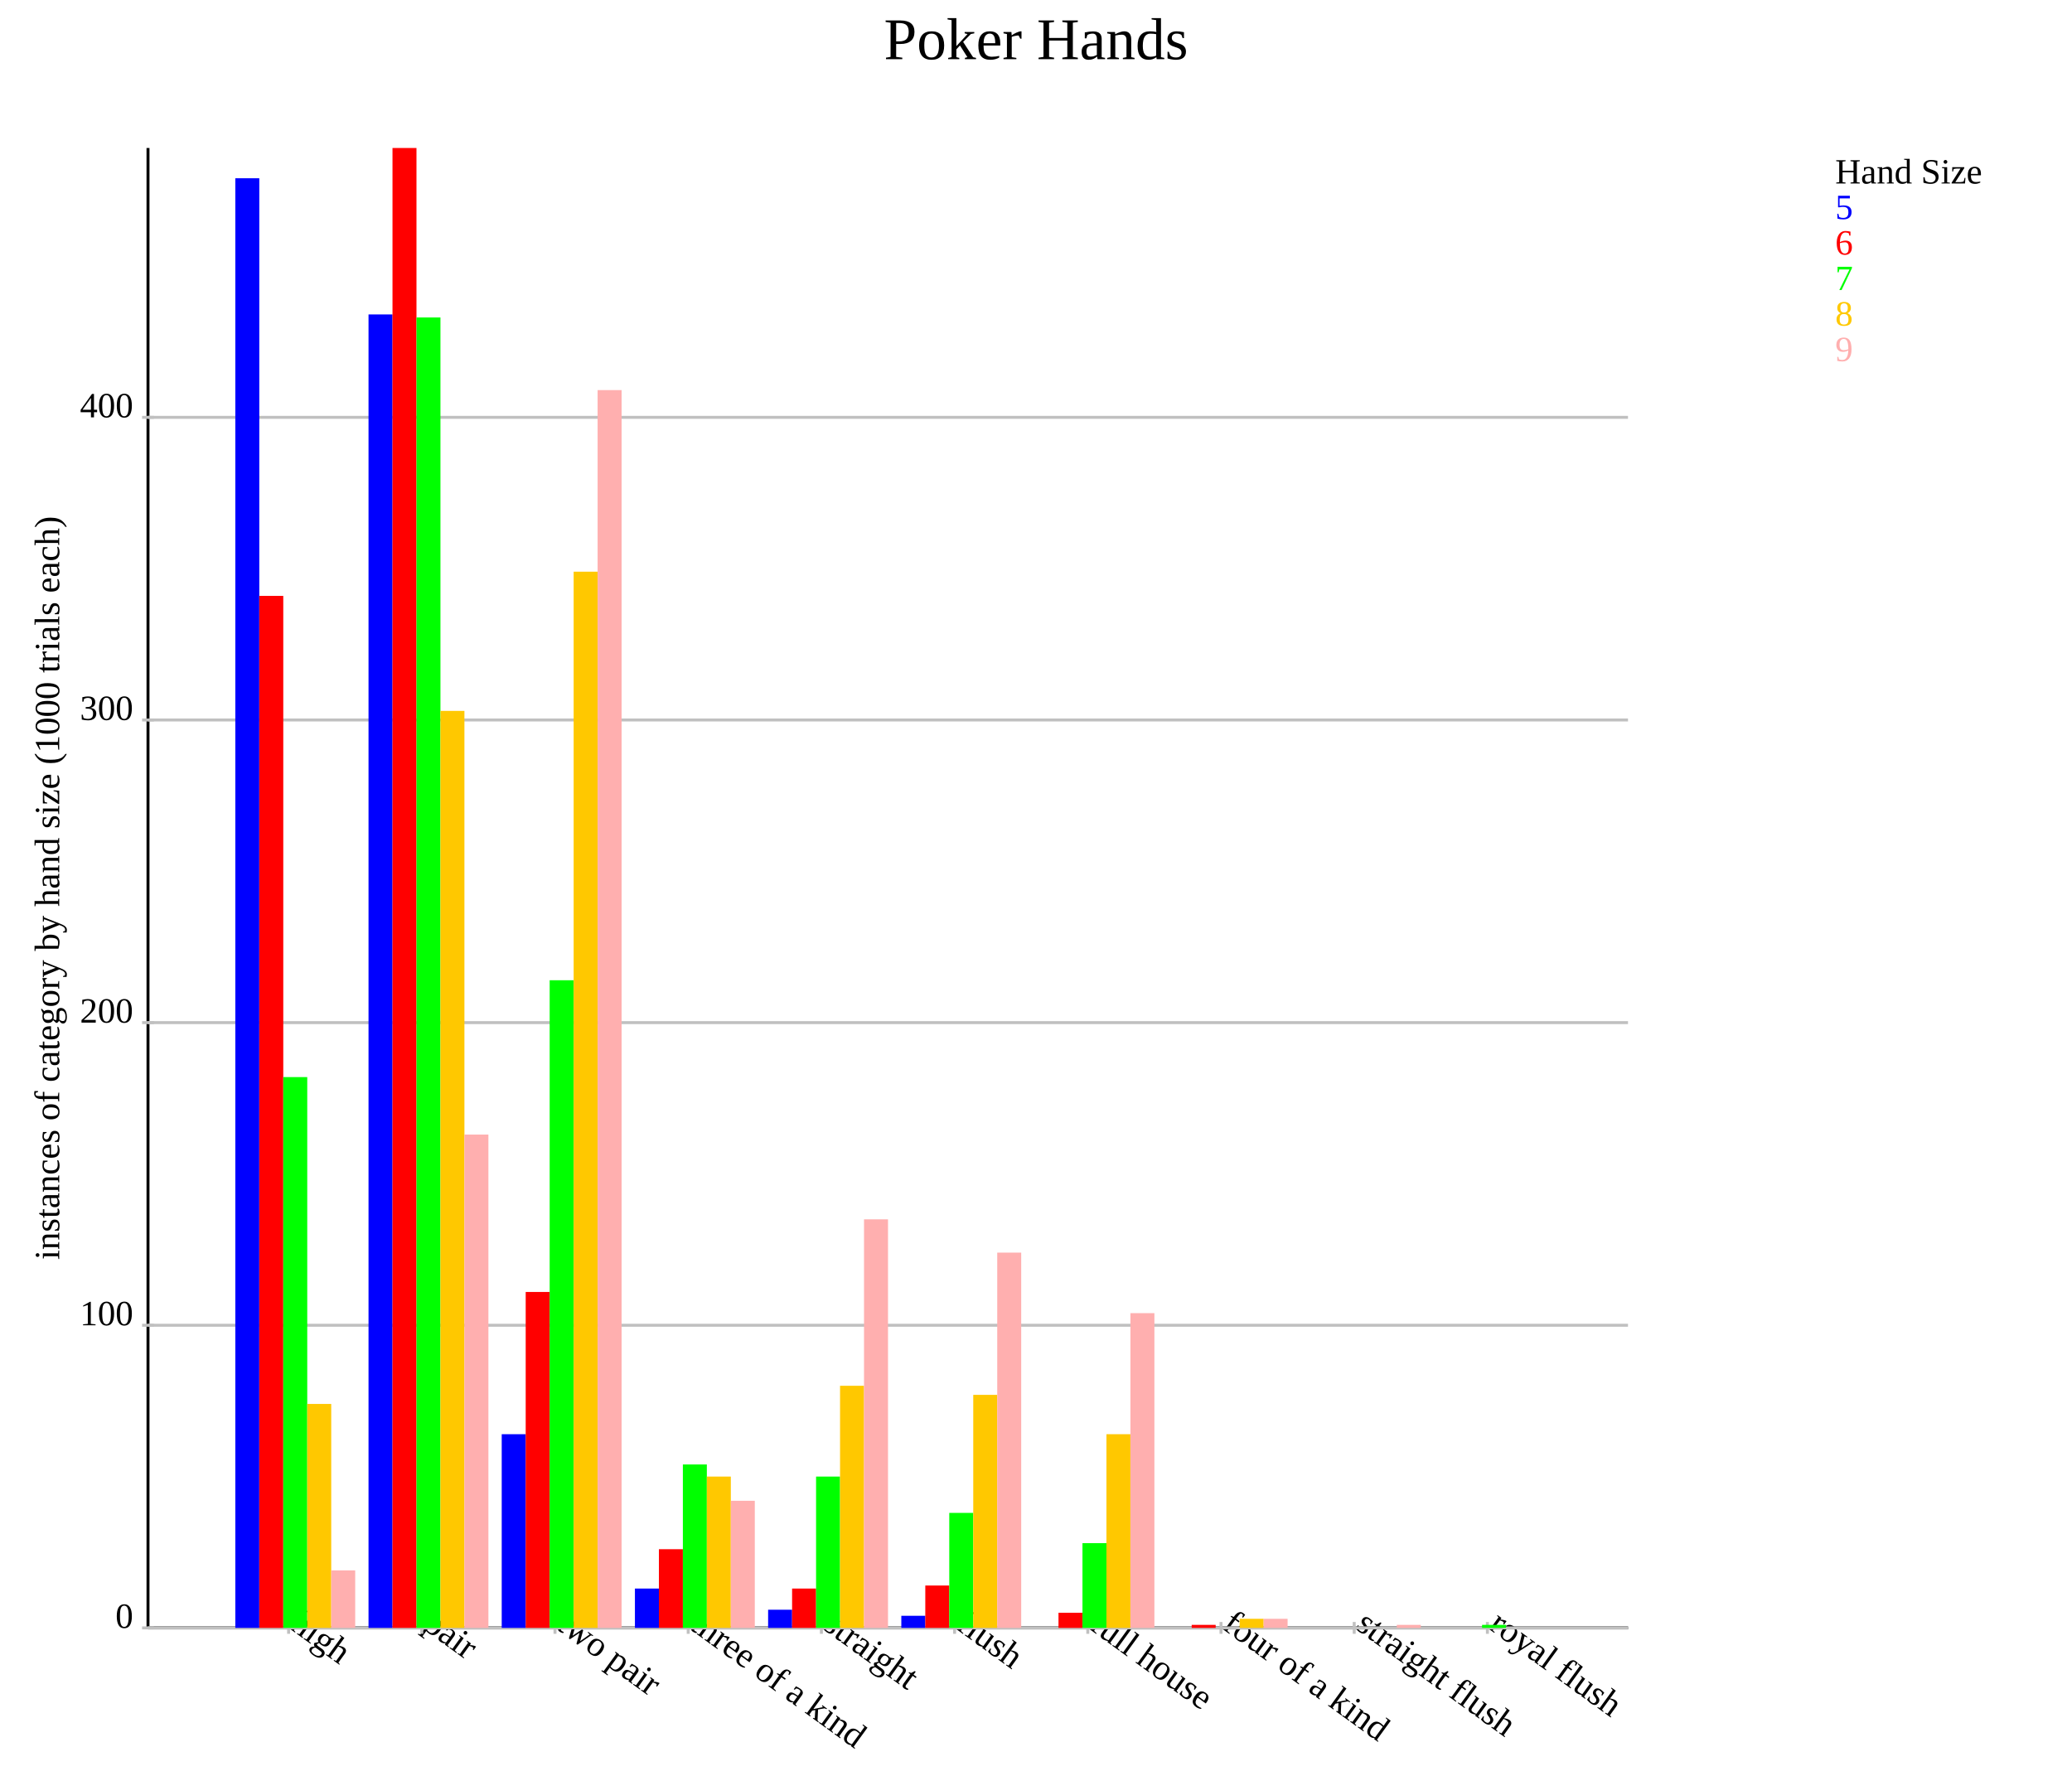
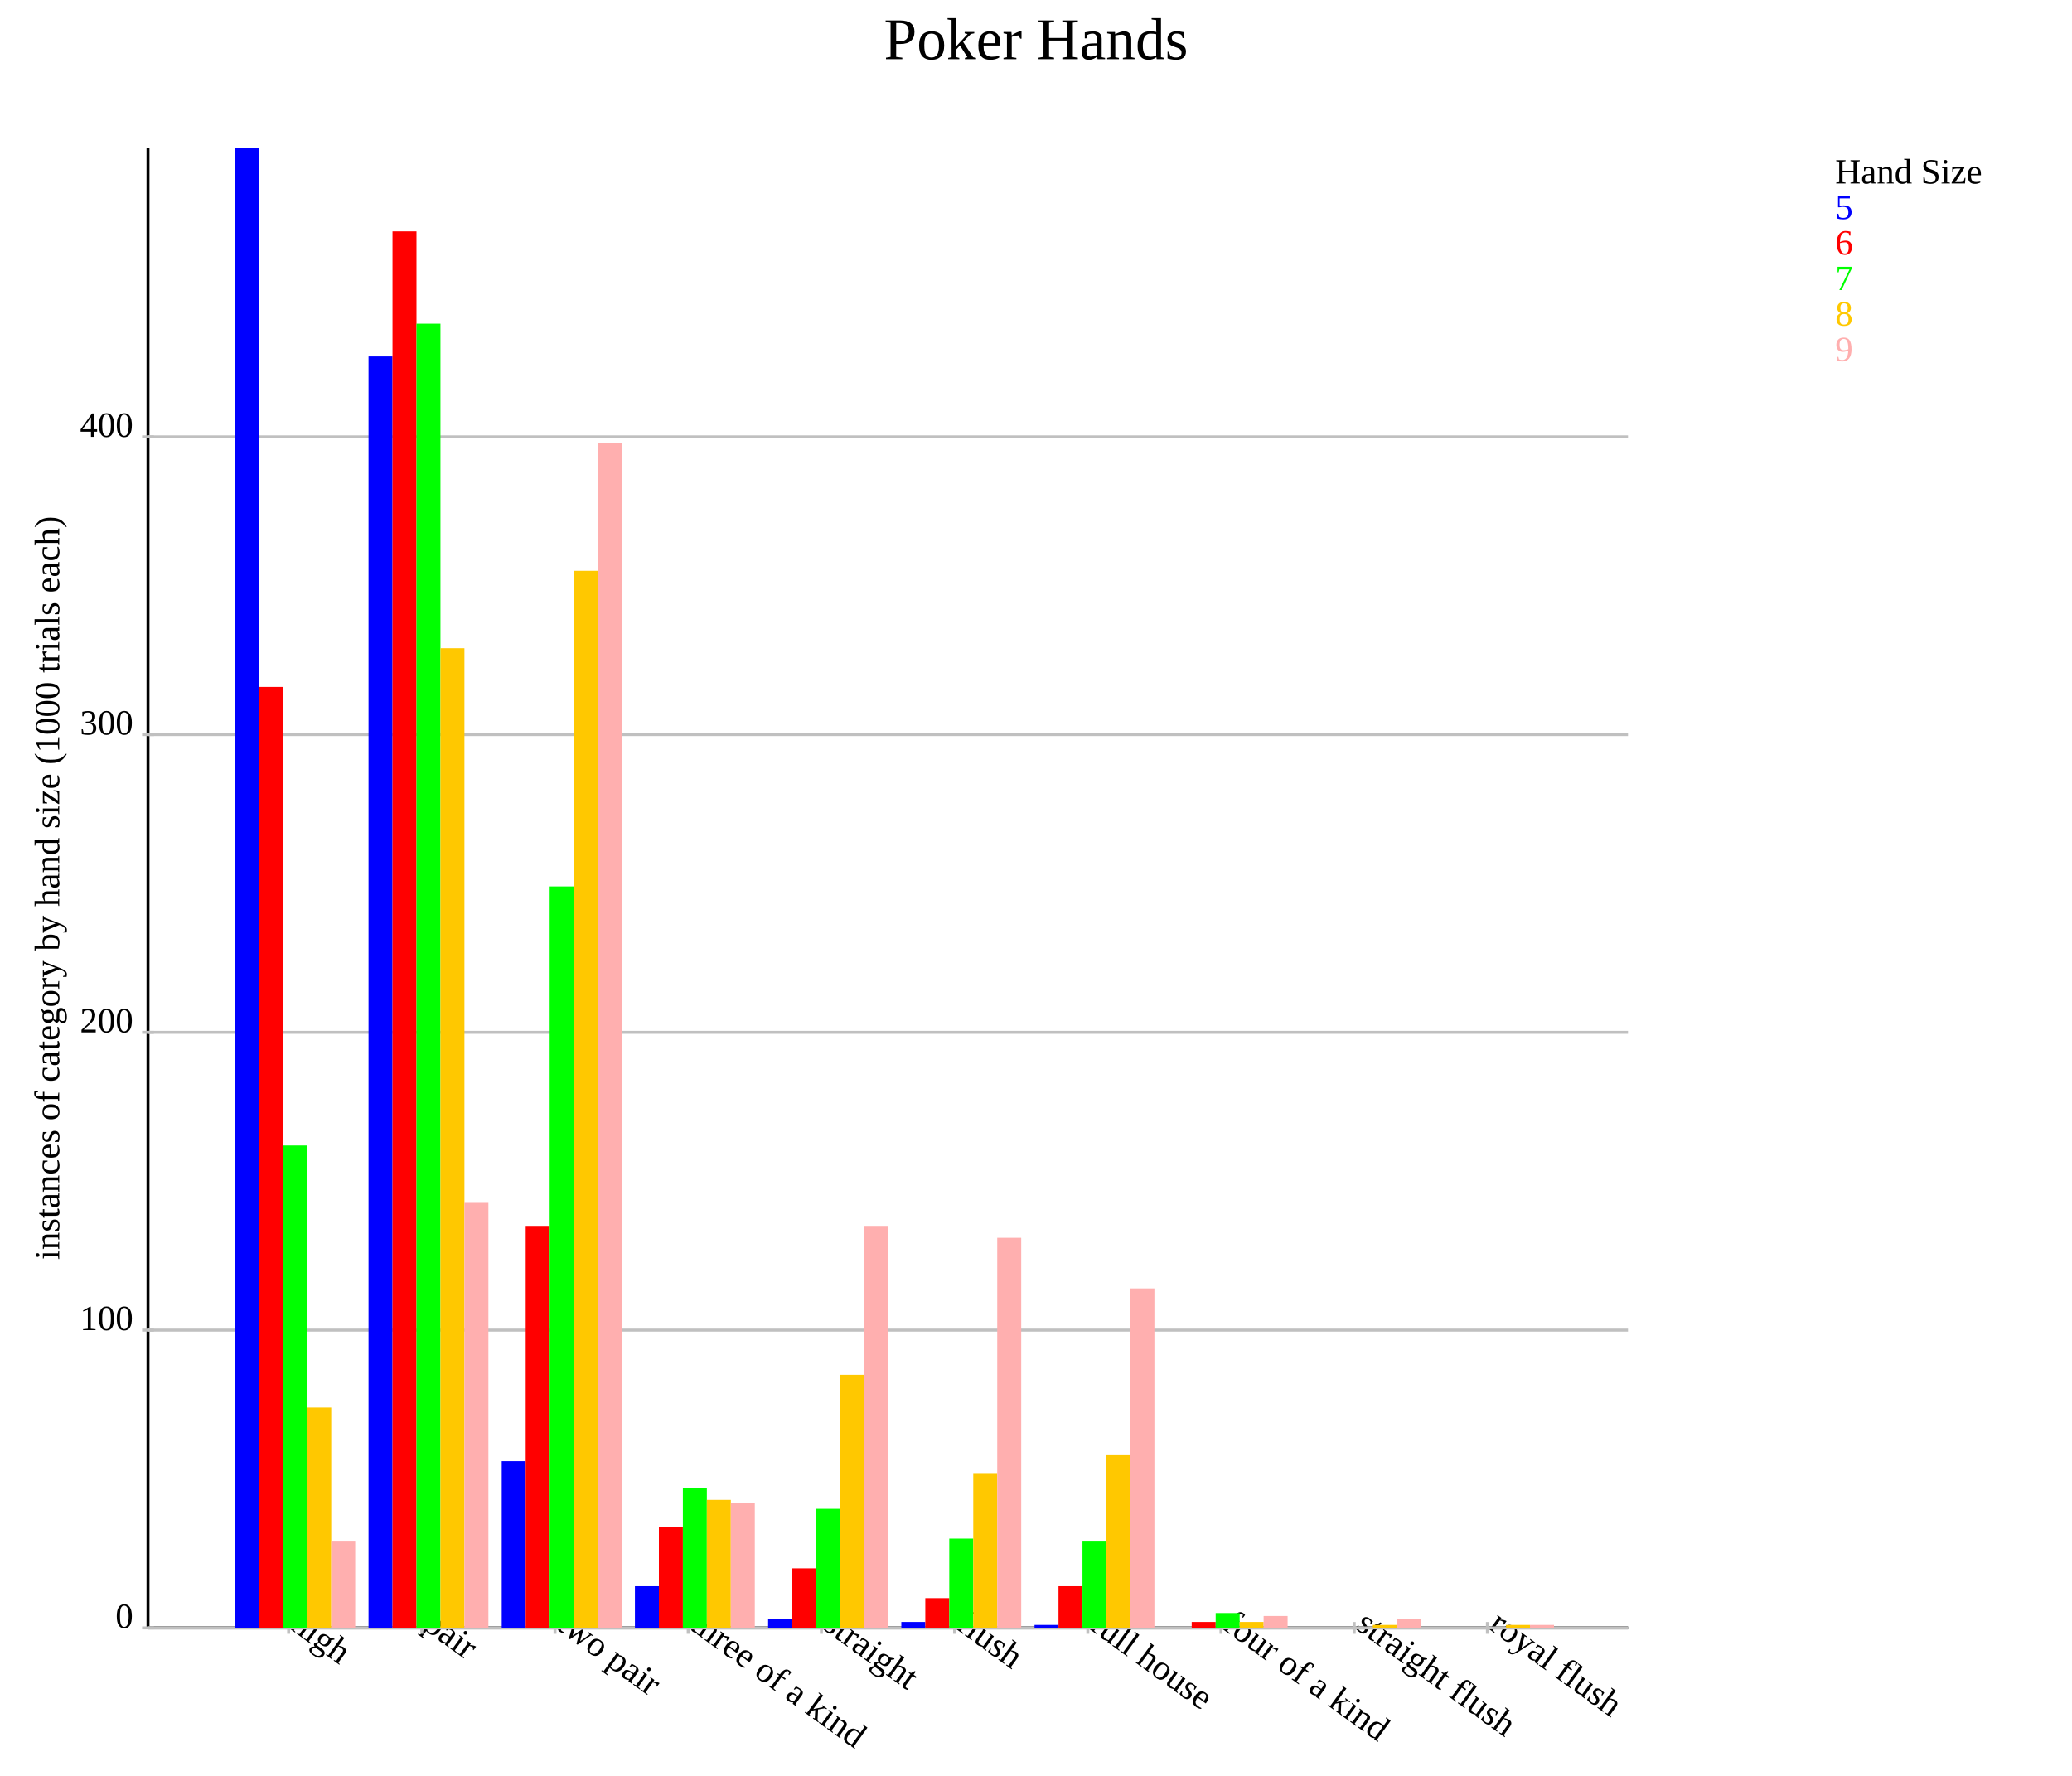
<svg xmlns="http://www.w3.org/2000/svg" version="1.1" width="700.0" height="600.0">
  <line x1="50.0" y1="550.0" x2="550.0" y2="550.0" stroke="rgb(0,0,0)" stroke-width="1" />
  <line x1="50.0" y1="550.0" x2="50.0" y2="50.0" stroke="rgb(0,0,0)" stroke-width="1" />
  <text text-anchor="start" alignment-baseline="hanging" x="97.5" y="550.0" transform="rotate(36.0,97.5,550.0)" fill="rgb(0,0,0)" font-size="12.0">high</text>
  <line x1="97.5" y1="548.0" x2="97.5" y2="552.0" stroke="rgb(192,192,192)" stroke-width="1" />
  <text text-anchor="start" alignment-baseline="hanging" x="142.5" y="550.0" transform="rotate(36.0,142.5,550.0)" fill="rgb(0,0,0)" font-size="12.0">pair</text>
  <line x1="142.5" y1="548.0" x2="142.5" y2="552.0" stroke="rgb(192,192,192)" stroke-width="1" />
  <text text-anchor="start" alignment-baseline="hanging" x="187.5" y="550.0" transform="rotate(36.0,187.5,550.0)" fill="rgb(0,0,0)" font-size="12.0">two pair</text>
  <line x1="187.5" y1="548.0" x2="187.5" y2="552.0" stroke="rgb(192,192,192)" stroke-width="1" />
  <text text-anchor="start" alignment-baseline="hanging" x="232.5" y="550.0" transform="rotate(36.0,232.5,550.0)" fill="rgb(0,0,0)" font-size="12.0">three of a kind</text>
  <line x1="232.5" y1="548.0" x2="232.5" y2="552.0" stroke="rgb(192,192,192)" stroke-width="1" />
  <text text-anchor="start" alignment-baseline="hanging" x="277.5" y="550.0" transform="rotate(36.0,277.5,550.0)" fill="rgb(0,0,0)" font-size="12.0">straight</text>
  <line x1="277.5" y1="548.0" x2="277.5" y2="552.0" stroke="rgb(192,192,192)" stroke-width="1" />
  <text text-anchor="start" alignment-baseline="hanging" x="322.5" y="550.0" transform="rotate(36.0,322.5,550.0)" fill="rgb(0,0,0)" font-size="12.0">flush</text>
  <line x1="322.5" y1="548.0" x2="322.5" y2="552.0" stroke="rgb(192,192,192)" stroke-width="1" />
  <text text-anchor="start" alignment-baseline="hanging" x="367.5" y="550.0" transform="rotate(36.0,367.5,550.0)" fill="rgb(0,0,0)" font-size="12.0">full house</text>
  <line x1="367.5" y1="548.0" x2="367.5" y2="552.0" stroke="rgb(192,192,192)" stroke-width="1" />
  <text text-anchor="start" alignment-baseline="hanging" x="412.5" y="550.0" transform="rotate(36.0,412.5,550.0)" fill="rgb(0,0,0)" font-size="12.0">four of a kind</text>
  <line x1="412.5" y1="548.0" x2="412.5" y2="552.0" stroke="rgb(192,192,192)" stroke-width="1" />
  <text text-anchor="start" alignment-baseline="hanging" x="457.5" y="550.0" transform="rotate(36.0,457.5,550.0)" fill="rgb(0,0,0)" font-size="12.0">straight flush</text>
  <line x1="457.5" y1="548.0" x2="457.5" y2="552.0" stroke="rgb(192,192,192)" stroke-width="1" />
  <text text-anchor="start" alignment-baseline="hanging" x="502.5" y="550.0" transform="rotate(36.0,502.5,550.0)" fill="rgb(0,0,0)" font-size="12.0">royal flush</text>
  <line x1="502.5" y1="548.0" x2="502.5" y2="552.0" stroke="rgb(192,192,192)" stroke-width="1" />
  <line x1="50.0" y1="550.0" x2="550.0" y2="550.0" stroke="rgb(192,192,192)" stroke-width="1" />
  <text text-anchor="end" alignment-baseline="middle" x="45.0" y="550.0" font-size="12.0">0</text>
  <line x1="48.0" y1="550.0" x2="52.0" y2="550.0" stroke="rgb(192,192,192)" stroke-width="1" />
-   <line x1="50.0" y1="447.751" x2="550.0" y2="447.751" stroke="rgb(192,192,192)" stroke-width="1" />
-   <text text-anchor="end" alignment-baseline="middle" x="45.0" y="447.751" font-size="12.0">100</text>
-   <line x1="48.0" y1="447.751" x2="52.0" y2="447.751" stroke="rgb(192,192,192)" stroke-width="1" />
-   <line x1="50.0" y1="345.501" x2="550.0" y2="345.501" stroke="rgb(192,192,192)" stroke-width="1" />
-   <text text-anchor="end" alignment-baseline="middle" x="45.0" y="345.501" font-size="12.0">200</text>
-   <line x1="48.0" y1="345.501" x2="52.0" y2="345.501" stroke="rgb(192,192,192)" stroke-width="1" />
-   <line x1="50.0" y1="243.252" x2="550.0" y2="243.252" stroke="rgb(192,192,192)" stroke-width="1" />
-   <text text-anchor="end" alignment-baseline="middle" x="45.0" y="243.252" font-size="12.0">300</text>
-   <line x1="48.0" y1="243.252" x2="52.0" y2="243.252" stroke="rgb(192,192,192)" stroke-width="1" />
-   <line x1="50.0" y1="141.002" x2="550.0" y2="141.002" stroke="rgb(192,192,192)" stroke-width="1" />
-   <text text-anchor="end" alignment-baseline="middle" x="45.0" y="141.002" font-size="12.0">400</text>
-   <line x1="48.0" y1="141.002" x2="52.0" y2="141.002" stroke="rgb(192,192,192)" stroke-width="1" />
-   <rect x="79.5" y="60.225" width="8.1" height="489.775" fill="rgb(0,0,255)" stroke-width="1" />
-   <rect x="124.5" y="106.237" width="8.1" height="443.763" fill="rgb(0,0,255)" stroke-width="1" />
-   <rect x="169.5" y="484.56" width="8.1" height="65.44" fill="rgb(0,0,255)" stroke-width="1" />
-   <rect x="214.5" y="536.708" width="8.1" height="13.292" fill="rgb(0,0,255)" stroke-width="1" />
-   <rect x="259.5" y="543.865" width="8.1" height="6.135" fill="rgb(0,0,255)" stroke-width="1" />
-   <rect x="304.5" y="545.91" width="8.1" height="4.09" fill="rgb(0,0,255)" stroke-width="1" />
-   <rect x="349.5" y="550.0" width="8.1" height="0.0" fill="rgb(0,0,255)" stroke-width="1" />
+   <line x1="50.0" y1="449.396" x2="550.0" y2="449.396" stroke="rgb(192,192,192)" stroke-width="1" />
+   <text text-anchor="end" alignment-baseline="middle" x="45.0" y="449.396" font-size="12.0">100</text>
+   <line x1="48.0" y1="449.396" x2="52.0" y2="449.396" stroke="rgb(192,192,192)" stroke-width="1" />
+   <line x1="50.0" y1="348.793" x2="550.0" y2="348.793" stroke="rgb(192,192,192)" stroke-width="1" />
+   <text text-anchor="end" alignment-baseline="middle" x="45.0" y="348.793" font-size="12.0">200</text>
+   <line x1="48.0" y1="348.793" x2="52.0" y2="348.793" stroke="rgb(192,192,192)" stroke-width="1" />
+   <line x1="50.0" y1="248.189" x2="550.0" y2="248.189" stroke="rgb(192,192,192)" stroke-width="1" />
+   <text text-anchor="end" alignment-baseline="middle" x="45.0" y="248.189" font-size="12.0">300</text>
+   <line x1="48.0" y1="248.189" x2="52.0" y2="248.189" stroke="rgb(192,192,192)" stroke-width="1" />
+   <line x1="50.0" y1="147.586" x2="550.0" y2="147.586" stroke="rgb(192,192,192)" stroke-width="1" />
+   <text text-anchor="end" alignment-baseline="middle" x="45.0" y="147.586" font-size="12.0">400</text>
+   <line x1="48.0" y1="147.586" x2="52.0" y2="147.586" stroke="rgb(192,192,192)" stroke-width="1" />
+   <rect x="79.5" y="50.0" width="8.1" height="500.0" fill="rgb(0,0,255)" stroke-width="1" />
+   <rect x="124.5" y="120.423" width="8.1" height="429.577" fill="rgb(0,0,255)" stroke-width="1" />
+   <rect x="169.5" y="493.662" width="8.1" height="56.338" fill="rgb(0,0,255)" stroke-width="1" />
+   <rect x="214.5" y="535.915" width="8.1" height="14.085" fill="rgb(0,0,255)" stroke-width="1" />
+   <rect x="259.5" y="546.982" width="8.1" height="3.018" fill="rgb(0,0,255)" stroke-width="1" />
+   <rect x="304.5" y="547.988" width="8.1" height="2.012" fill="rgb(0,0,255)" stroke-width="1" />
+   <rect x="349.5" y="548.994" width="8.1" height="1.006" fill="rgb(0,0,255)" stroke-width="1" />
  <rect x="394.5" y="550.0" width="8.1" height="0.0" fill="rgb(0,0,255)" stroke-width="1" />
  <rect x="439.5" y="550.0" width="8.1" height="0.0" fill="rgb(0,0,255)" stroke-width="1" />
  <rect x="484.5" y="550.0" width="8.1" height="0.0" fill="rgb(0,0,255)" stroke-width="1" />
-   <rect x="87.6" y="201.329" width="8.1" height="348.671" fill="rgb(255,0,0)" stroke-width="1" />
-   <rect x="132.6" y="50.0" width="8.1" height="500.0" fill="rgb(255,0,0)" stroke-width="1" />
-   <rect x="177.6" y="436.503" width="8.1" height="113.497" fill="rgb(255,0,0)" stroke-width="1" />
-   <rect x="222.6" y="523.415" width="8.1" height="26.585" fill="rgb(255,0,0)" stroke-width="1" />
-   <rect x="267.6" y="536.708" width="8.1" height="13.292" fill="rgb(255,0,0)" stroke-width="1" />
-   <rect x="312.6" y="535.685" width="8.1" height="14.315" fill="rgb(255,0,0)" stroke-width="1" />
-   <rect x="357.6" y="544.888" width="8.1" height="5.112" fill="rgb(255,0,0)" stroke-width="1" />
-   <rect x="402.6" y="548.978" width="8.1" height="1.022" fill="rgb(255,0,0)" stroke-width="1" />
+   <rect x="87.6" y="232.093" width="8.1" height="317.907" fill="rgb(255,0,0)" stroke-width="1" />
+   <rect x="132.6" y="78.169" width="8.1" height="471.831" fill="rgb(255,0,0)" stroke-width="1" />
+   <rect x="177.6" y="414.185" width="8.1" height="135.815" fill="rgb(255,0,0)" stroke-width="1" />
+   <rect x="222.6" y="515.795" width="8.1" height="34.205" fill="rgb(255,0,0)" stroke-width="1" />
+   <rect x="267.6" y="529.879" width="8.1" height="20.121" fill="rgb(255,0,0)" stroke-width="1" />
+   <rect x="312.6" y="539.94" width="8.1" height="10.06" fill="rgb(255,0,0)" stroke-width="1" />
+   <rect x="357.6" y="535.915" width="8.1" height="14.085" fill="rgb(255,0,0)" stroke-width="1" />
+   <rect x="402.6" y="547.988" width="8.1" height="2.012" fill="rgb(255,0,0)" stroke-width="1" />
  <rect x="447.6" y="550.0" width="8.1" height="0.0" fill="rgb(255,0,0)" stroke-width="1" />
  <rect x="492.6" y="550.0" width="8.1" height="0.0" fill="rgb(255,0,0)" stroke-width="1" />
-   <rect x="95.7" y="363.906" width="8.1" height="186.094" fill="rgb(0,255,0)" stroke-width="1" />
-   <rect x="140.7" y="107.26" width="8.1" height="442.74" fill="rgb(0,255,0)" stroke-width="1" />
-   <rect x="185.7" y="331.186" width="8.1" height="218.814" fill="rgb(0,255,0)" stroke-width="1" />
-   <rect x="230.7" y="494.785" width="8.1" height="55.215" fill="rgb(0,255,0)" stroke-width="1" />
-   <rect x="275.7" y="498.875" width="8.1" height="51.125" fill="rgb(0,255,0)" stroke-width="1" />
-   <rect x="320.7" y="511.145" width="8.1" height="38.855" fill="rgb(0,255,0)" stroke-width="1" />
-   <rect x="365.7" y="521.37" width="8.1" height="28.63" fill="rgb(0,255,0)" stroke-width="1" />
-   <rect x="410.7" y="550.0" width="8.1" height="0.0" fill="rgb(0,255,0)" stroke-width="1" />
+   <rect x="95.7" y="387.022" width="8.1" height="162.978" fill="rgb(0,255,0)" stroke-width="1" />
+   <rect x="140.7" y="109.356" width="8.1" height="440.644" fill="rgb(0,255,0)" stroke-width="1" />
+   <rect x="185.7" y="299.497" width="8.1" height="250.503" fill="rgb(0,255,0)" stroke-width="1" />
+   <rect x="230.7" y="502.716" width="8.1" height="47.284" fill="rgb(0,255,0)" stroke-width="1" />
+   <rect x="275.7" y="509.759" width="8.1" height="40.241" fill="rgb(0,255,0)" stroke-width="1" />
+   <rect x="320.7" y="519.819" width="8.1" height="30.181" fill="rgb(0,255,0)" stroke-width="1" />
+   <rect x="365.7" y="520.825" width="8.1" height="29.175" fill="rgb(0,255,0)" stroke-width="1" />
+   <rect x="410.7" y="544.97" width="8.1" height="5.03" fill="rgb(0,255,0)" stroke-width="1" />
  <rect x="455.7" y="550.0" width="8.1" height="0.0" fill="rgb(0,255,0)" stroke-width="1" />
-   <rect x="500.7" y="548.978" width="8.1" height="1.022" fill="rgb(0,255,0)" stroke-width="1" />
-   <rect x="103.8" y="474.335" width="8.1" height="75.665" fill="rgb(255,200,0)" stroke-width="1" />
-   <rect x="148.8" y="240.184" width="8.1" height="309.816" fill="rgb(255,200,0)" stroke-width="1" />
-   <rect x="193.8" y="193.149" width="8.1" height="356.851" fill="rgb(255,200,0)" stroke-width="1" />
-   <rect x="238.8" y="498.875" width="8.1" height="51.125" fill="rgb(255,200,0)" stroke-width="1" />
-   <rect x="283.8" y="468.2" width="8.1" height="81.8" fill="rgb(255,200,0)" stroke-width="1" />
-   <rect x="328.8" y="471.268" width="8.1" height="78.732" fill="rgb(255,200,0)" stroke-width="1" />
-   <rect x="373.8" y="484.56" width="8.1" height="65.44" fill="rgb(255,200,0)" stroke-width="1" />
-   <rect x="418.8" y="546.933" width="8.1" height="3.067" fill="rgb(255,200,0)" stroke-width="1" />
-   <rect x="463.8" y="550.0" width="8.1" height="0.0" fill="rgb(255,200,0)" stroke-width="1" />
-   <rect x="508.8" y="550.0" width="8.1" height="0.0" fill="rgb(255,200,0)" stroke-width="1" />
-   <rect x="111.9" y="530.573" width="8.1" height="19.427" fill="rgb(255,175,175)" stroke-width="1" />
-   <rect x="156.9" y="383.333" width="8.1" height="166.667" fill="rgb(255,175,175)" stroke-width="1" />
-   <rect x="201.9" y="131.8" width="8.1" height="418.2" fill="rgb(255,175,175)" stroke-width="1" />
-   <rect x="246.9" y="507.055" width="8.1" height="42.945" fill="rgb(255,175,175)" stroke-width="1" />
-   <rect x="291.9" y="411.963" width="8.1" height="138.037" fill="rgb(255,175,175)" stroke-width="1" />
-   <rect x="336.9" y="423.211" width="8.1" height="126.789" fill="rgb(255,175,175)" stroke-width="1" />
-   <rect x="381.9" y="443.661" width="8.1" height="106.339" fill="rgb(255,175,175)" stroke-width="1" />
-   <rect x="426.9" y="546.933" width="8.1" height="3.067" fill="rgb(255,175,175)" stroke-width="1" />
-   <rect x="471.9" y="548.978" width="8.1" height="1.022" fill="rgb(255,175,175)" stroke-width="1" />
-   <rect x="516.9" y="550.0" width="8.1" height="0.0" fill="rgb(255,175,175)" stroke-width="1" />
+   <rect x="500.7" y="550.0" width="8.1" height="0.0" fill="rgb(0,255,0)" stroke-width="1" />
+   <rect x="103.8" y="475.553" width="8.1" height="74.447" fill="rgb(255,200,0)" stroke-width="1" />
+   <rect x="148.8" y="219.014" width="8.1" height="330.986" fill="rgb(255,200,0)" stroke-width="1" />
+   <rect x="193.8" y="192.857" width="8.1" height="357.143" fill="rgb(255,200,0)" stroke-width="1" />
+   <rect x="238.8" y="506.74" width="8.1" height="43.26" fill="rgb(255,200,0)" stroke-width="1" />
+   <rect x="283.8" y="464.487" width="8.1" height="85.513" fill="rgb(255,200,0)" stroke-width="1" />
+   <rect x="328.8" y="497.686" width="8.1" height="52.314" fill="rgb(255,200,0)" stroke-width="1" />
+   <rect x="373.8" y="491.65" width="8.1" height="58.35" fill="rgb(255,200,0)" stroke-width="1" />
+   <rect x="418.8" y="547.988" width="8.1" height="2.012" fill="rgb(255,200,0)" stroke-width="1" />
+   <rect x="463.8" y="548.994" width="8.1" height="1.006" fill="rgb(255,200,0)" stroke-width="1" />
+   <rect x="508.8" y="548.994" width="8.1" height="1.006" fill="rgb(255,200,0)" stroke-width="1" />
+   <rect x="111.9" y="520.825" width="8.1" height="29.175" fill="rgb(255,175,175)" stroke-width="1" />
+   <rect x="156.9" y="406.137" width="8.1" height="143.863" fill="rgb(255,175,175)" stroke-width="1" />
+   <rect x="201.9" y="149.598" width="8.1" height="400.402" fill="rgb(255,175,175)" stroke-width="1" />
+   <rect x="246.9" y="507.746" width="8.1" height="42.254" fill="rgb(255,175,175)" stroke-width="1" />
+   <rect x="291.9" y="414.185" width="8.1" height="135.815" fill="rgb(255,175,175)" stroke-width="1" />
+   <rect x="336.9" y="418.209" width="8.1" height="131.791" fill="rgb(255,175,175)" stroke-width="1" />
+   <rect x="381.9" y="435.312" width="8.1" height="114.688" fill="rgb(255,175,175)" stroke-width="1" />
+   <rect x="426.9" y="545.976" width="8.1" height="4.024" fill="rgb(255,175,175)" stroke-width="1" />
+   <rect x="471.9" y="546.982" width="8.1" height="3.018" fill="rgb(255,175,175)" stroke-width="1" />
+   <rect x="516.9" y="548.994" width="8.1" height="1.006" fill="rgb(255,175,175)" stroke-width="1" />
  <text x="620" y="62" font-size="12">Hand Size</text>
  <text x="620" y="74" fill="rgb(0,0,255)" font-size="12">5</text>
  <text x="620" y="86" fill="rgb(255,0,0)" font-size="12">6</text>
  <text x="620" y="98" fill="rgb(0,255,0)" font-size="12">7</text>
  <text x="620" y="110" fill="rgb(255,200,0)" font-size="12">8</text>
  <text x="620" y="122" fill="rgb(255,175,175)" font-size="12">9</text>
  <text text-anchor="middle" x="350.0" y="20.0" fill="rgb(0,0,0)" font-size="20.0">Poker Hands</text>
  <text text-anchor="middle" x="20.0" y="300.0" transform="rotate(-90.0 20.0 300.0)" fill="rgb(0,0,0)" font-size="12.0">instances of category by hand size (1000 trials each)</text>Sorry, your browser does not support inline SVG.</svg>
